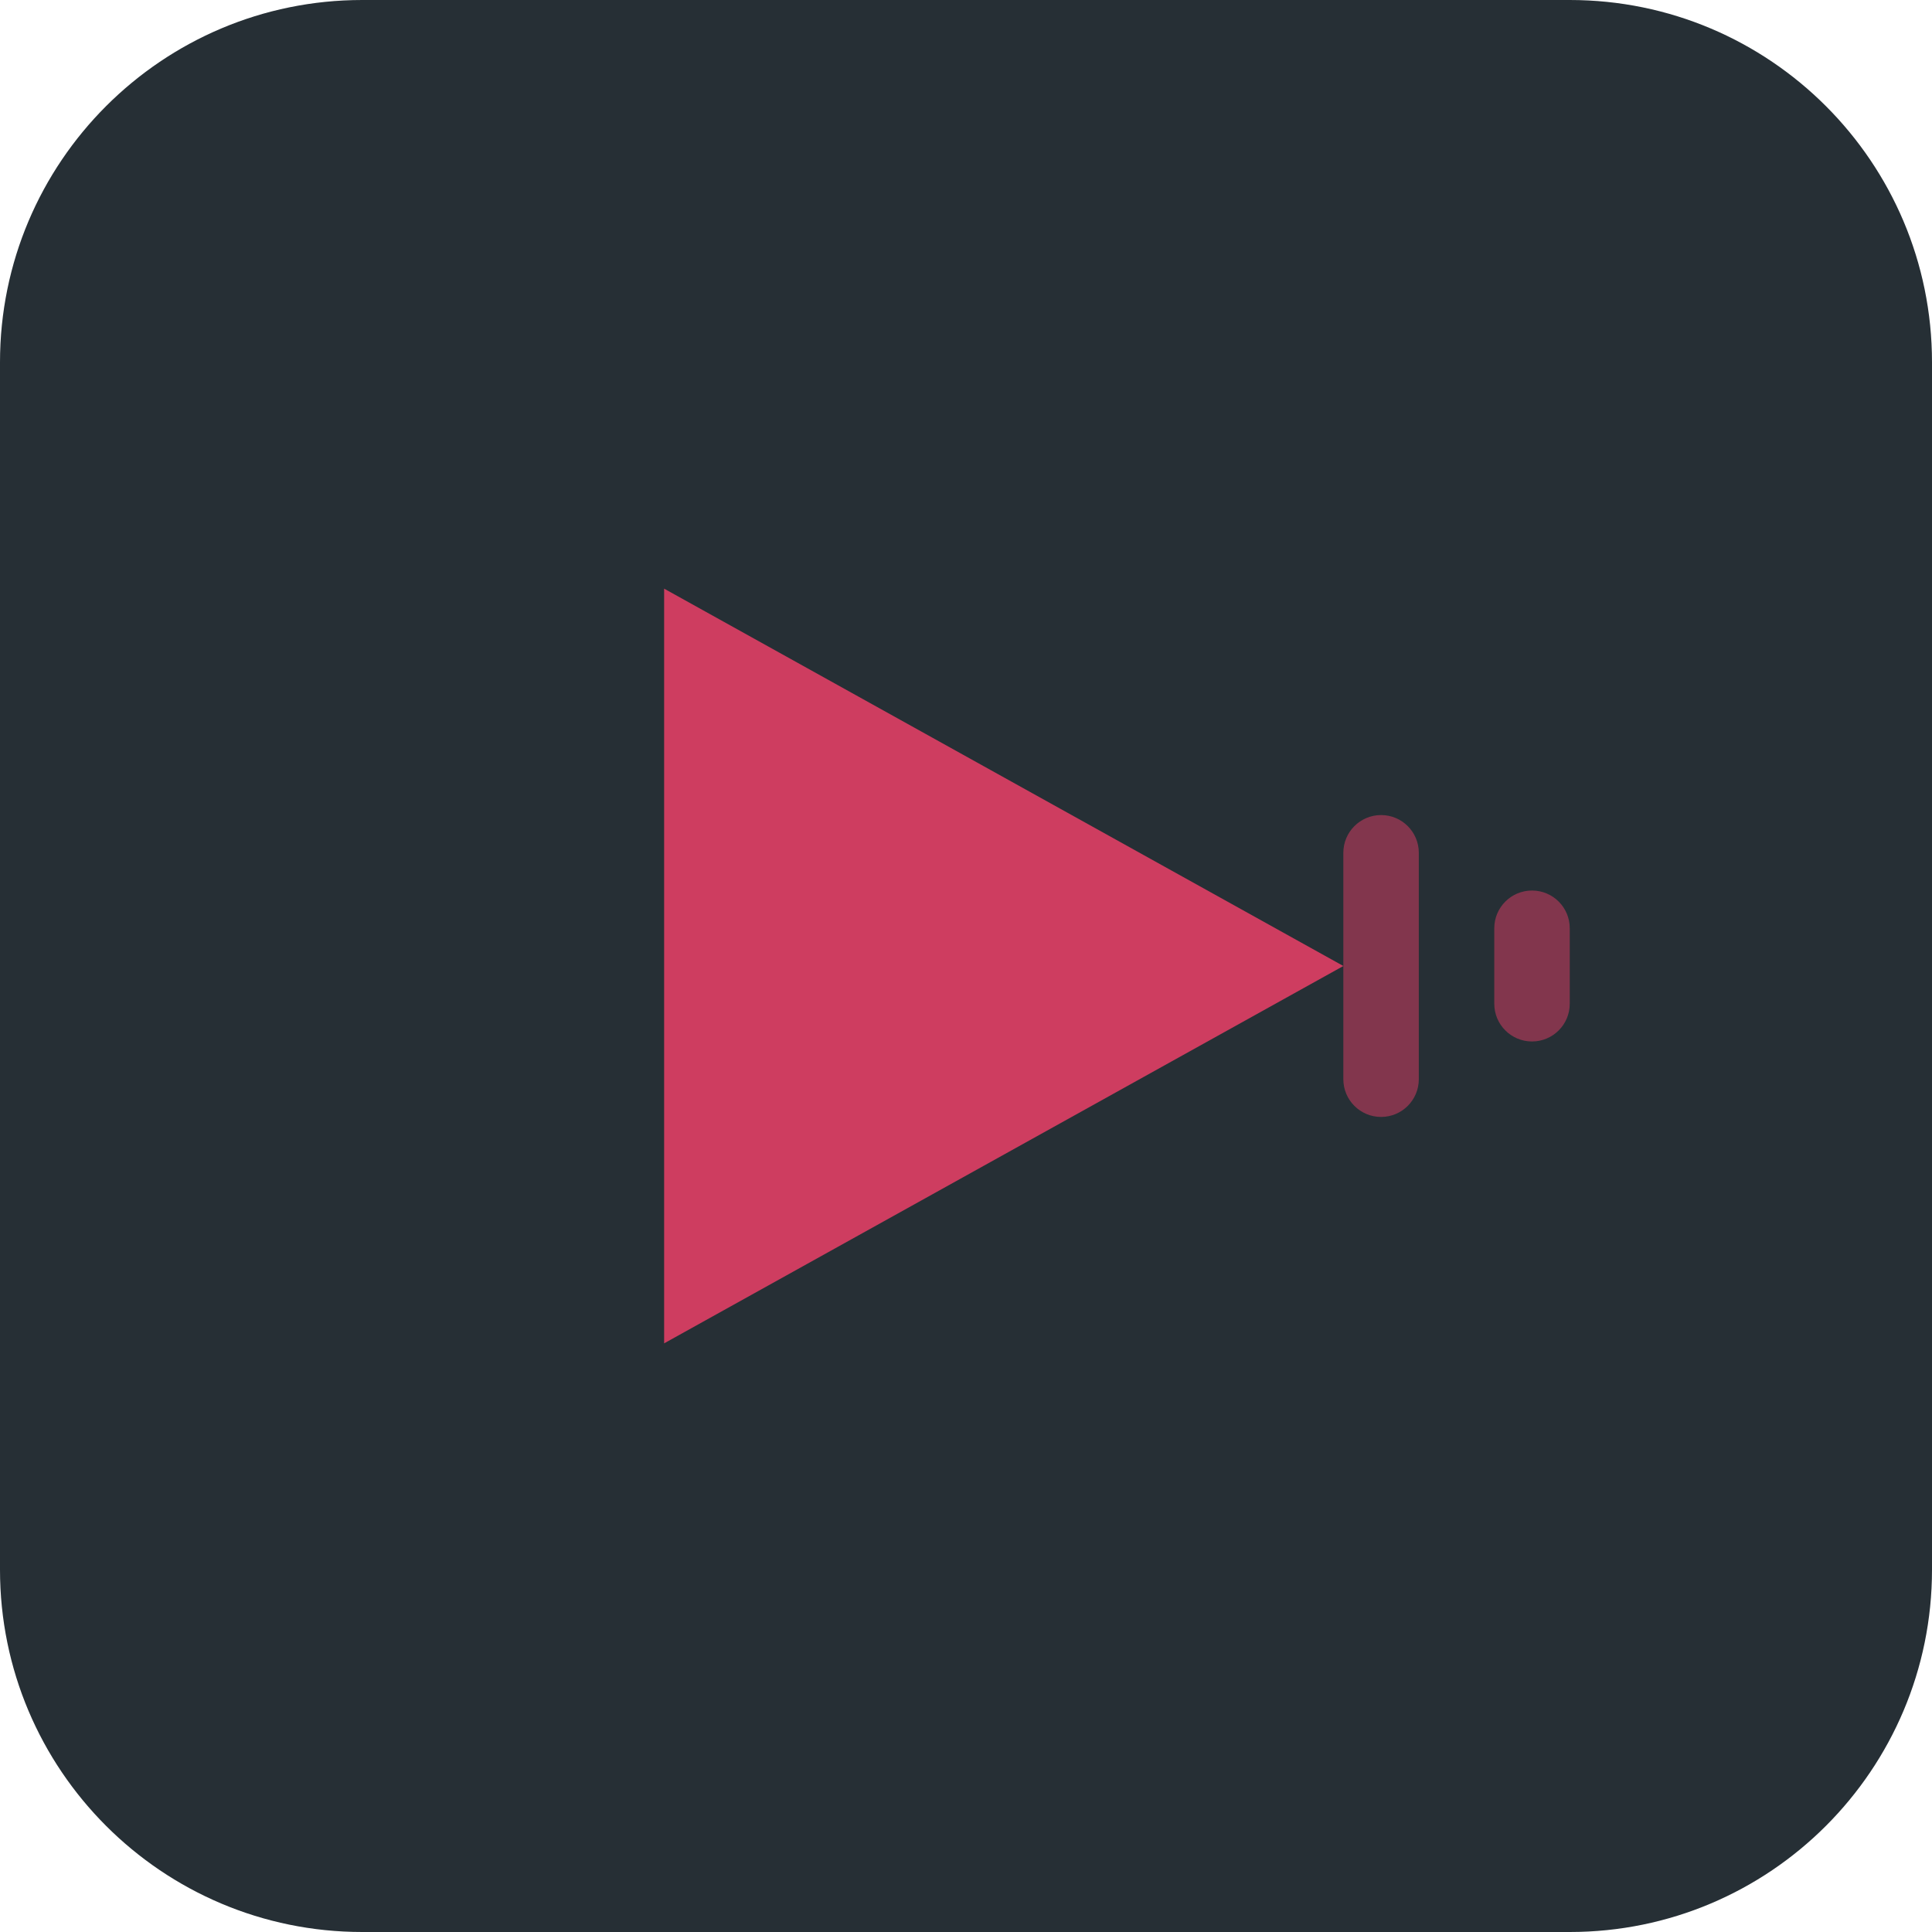
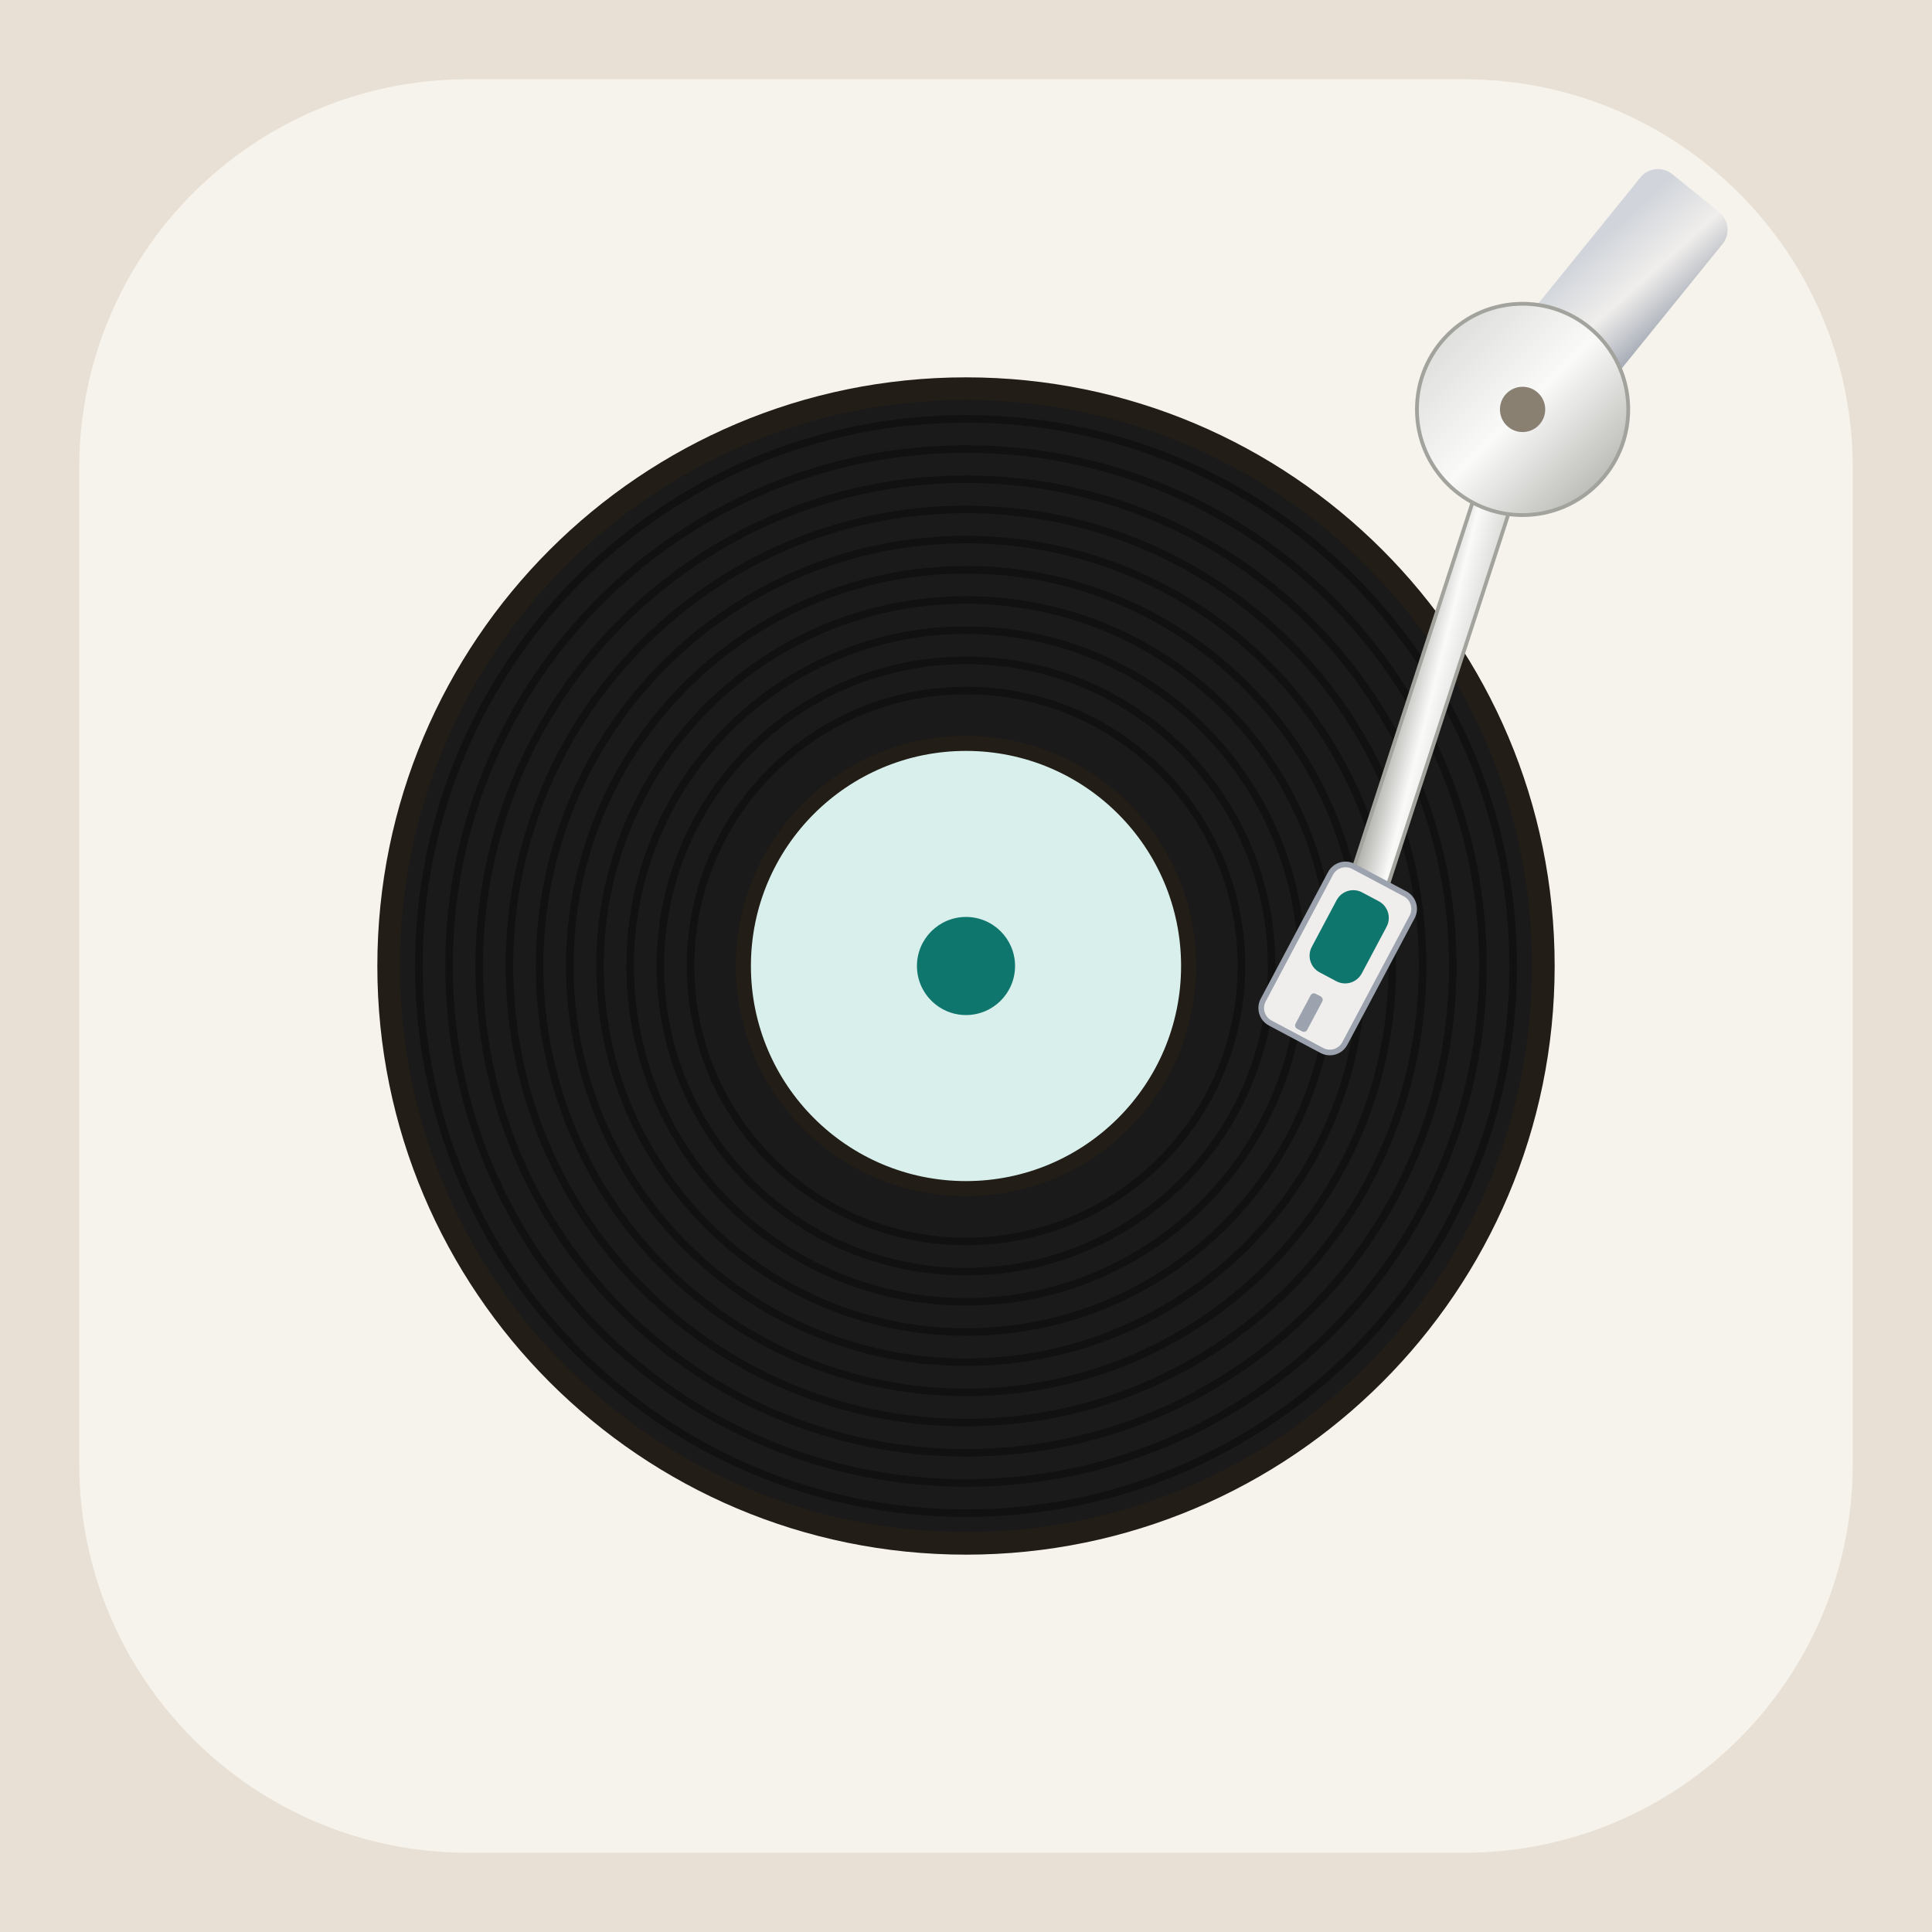
- <svg xmlns="http://www.w3.org/2000/svg" viewBox="0 0 512 512">
-   <rect width="512" height="512" rx="96" fill="#262f35" />
-   <g fill="#ce3d60">
-     <path d="M 176 156 L 176 356 L 356 256 Z" />
+ <svg xmlns="http://www.w3.org/2000/svg" viewBox="0 0 1024 1024">
+   <defs>
+     <linearGradient id="metal" x1="0" y1="0" x2="1" y2="1">
+       <stop offset="0" stop-color="#d4d4d1" />
+       <stop offset="0.5" stop-color="#fafaf9" />
+       <stop offset="1" stop-color="#a3a39e" />
+     </linearGradient>
+     <linearGradient id="counterweight" x1="0" y1="0" x2="1" y2="0.35">
+       <stop offset="0" stop-color="#9ca3af" />
+       <stop offset="0.5" stop-color="#f0eeec" />
+       <stop offset="1" stop-color="#d1d5db" />
+     </linearGradient>
+   </defs>
+   <rect width="1024" height="1024" fill="#e8e0d4" />
+   <rect x="41" y="41" width="942" height="942" rx="207" fill="#f6f2ec" stroke="#e8e0d4" stroke-width="2" />
+   <circle cx="512" cy="512" r="306" fill="#1a1a1a" stroke="#221d16" stroke-width="12" />
+   <g fill="none" stroke="#111" stroke-width="4">
+     <circle cx="512" cy="512" r="146" />
+     <circle cx="512" cy="512" r="162" />
+     <circle cx="512" cy="512" r="178" />
+     <circle cx="512" cy="512" r="194" />
+     <circle cx="512" cy="512" r="210" />
+     <circle cx="512" cy="512" r="226" />
+     <circle cx="512" cy="512" r="242" />
+     <circle cx="512" cy="512" r="258" />
+     <circle cx="512" cy="512" r="274" />
+     <circle cx="512" cy="512" r="290" />
  </g>
-   <g fill="#ce3d60" opacity="0.55">
-     <rect x="356" y="216" width="20" height="80" rx="10" />
-     <rect x="396" y="236" width="20" height="40" rx="10" />
+   <circle cx="512" cy="512" r="118" fill="#d9efec" stroke="#221d16" stroke-width="8" />
+   <circle cx="512" cy="512" r="26" fill="#0f766e" />
+   <rect x="833" y="89" width="56" height="120" rx="12" fill="url(#counterweight)" transform="rotate(-141 861 149)" />
+   <rect x="807" y="207" width="290" height="20" rx="10" fill="url(#metal)" stroke="#a3a39e" stroke-width="2" transform="rotate(108 807 217)" />
+   <circle cx="807" cy="217" r="56" fill="url(#metal)" stroke="#a3a39e" stroke-width="2" />
+   <circle cx="807" cy="217" r="12" fill="#8a8072" />
+   <g transform="translate(709 508) rotate(118)">
+     <rect x="-47" y="-24.5" width="94" height="49" rx="9" fill="#f0eeec" stroke="#9ca3af" stroke-width="3" />
+     <rect x="-37" y="-15" width="48" height="30" rx="10" fill="#0f766e" />
+     <rect x="22" y="-3.5" width="21" height="7" rx="2" fill="#9ca3af" />
  </g>
</svg>
